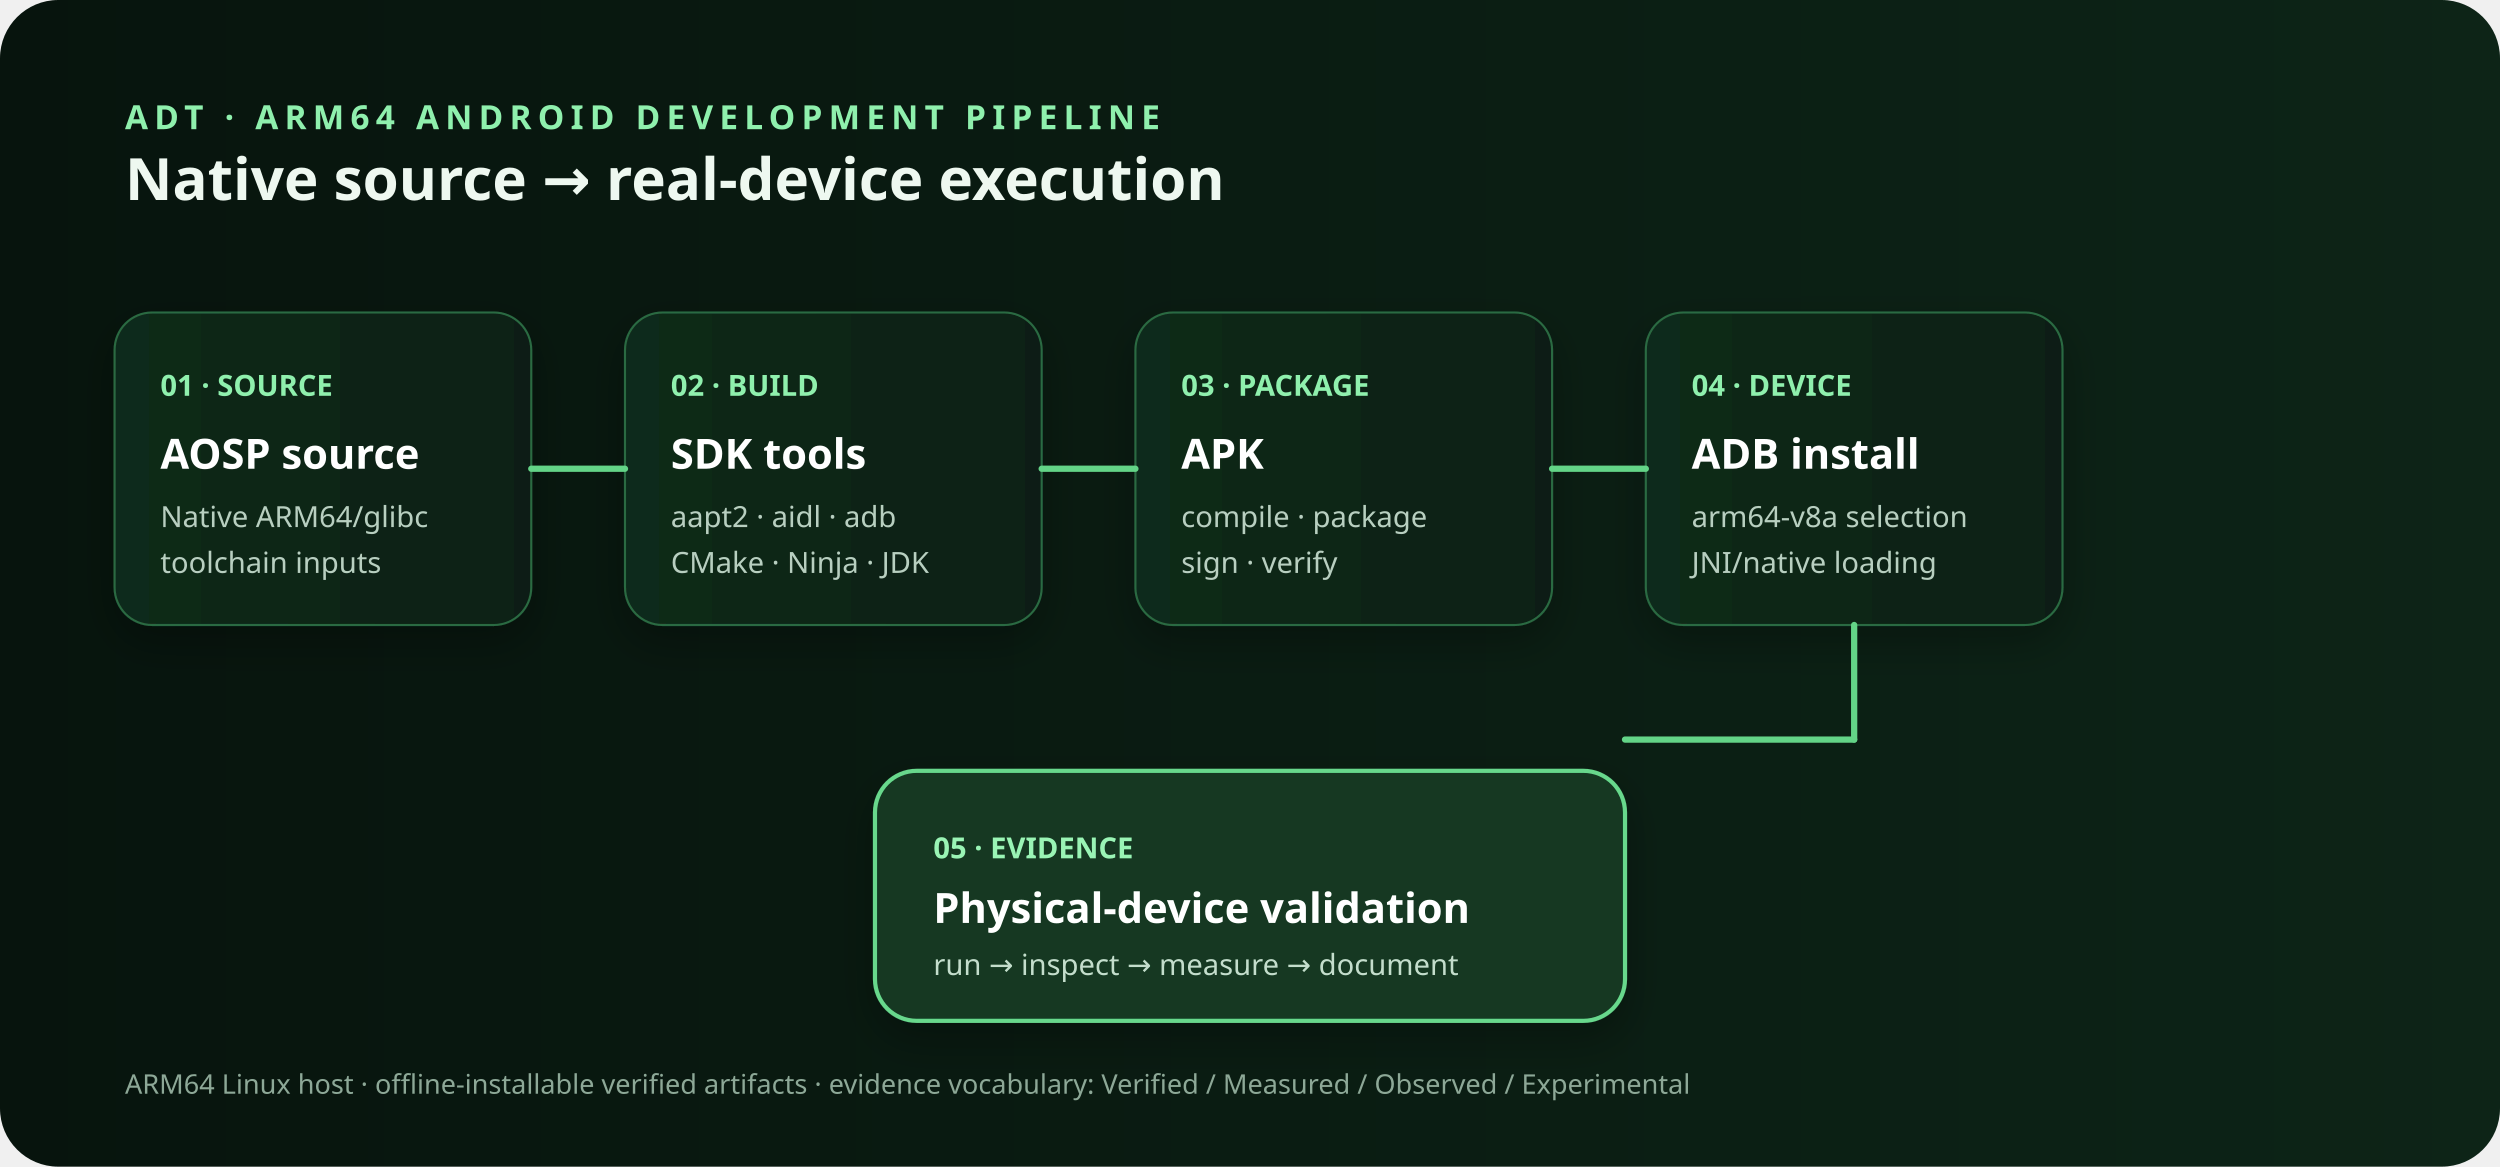
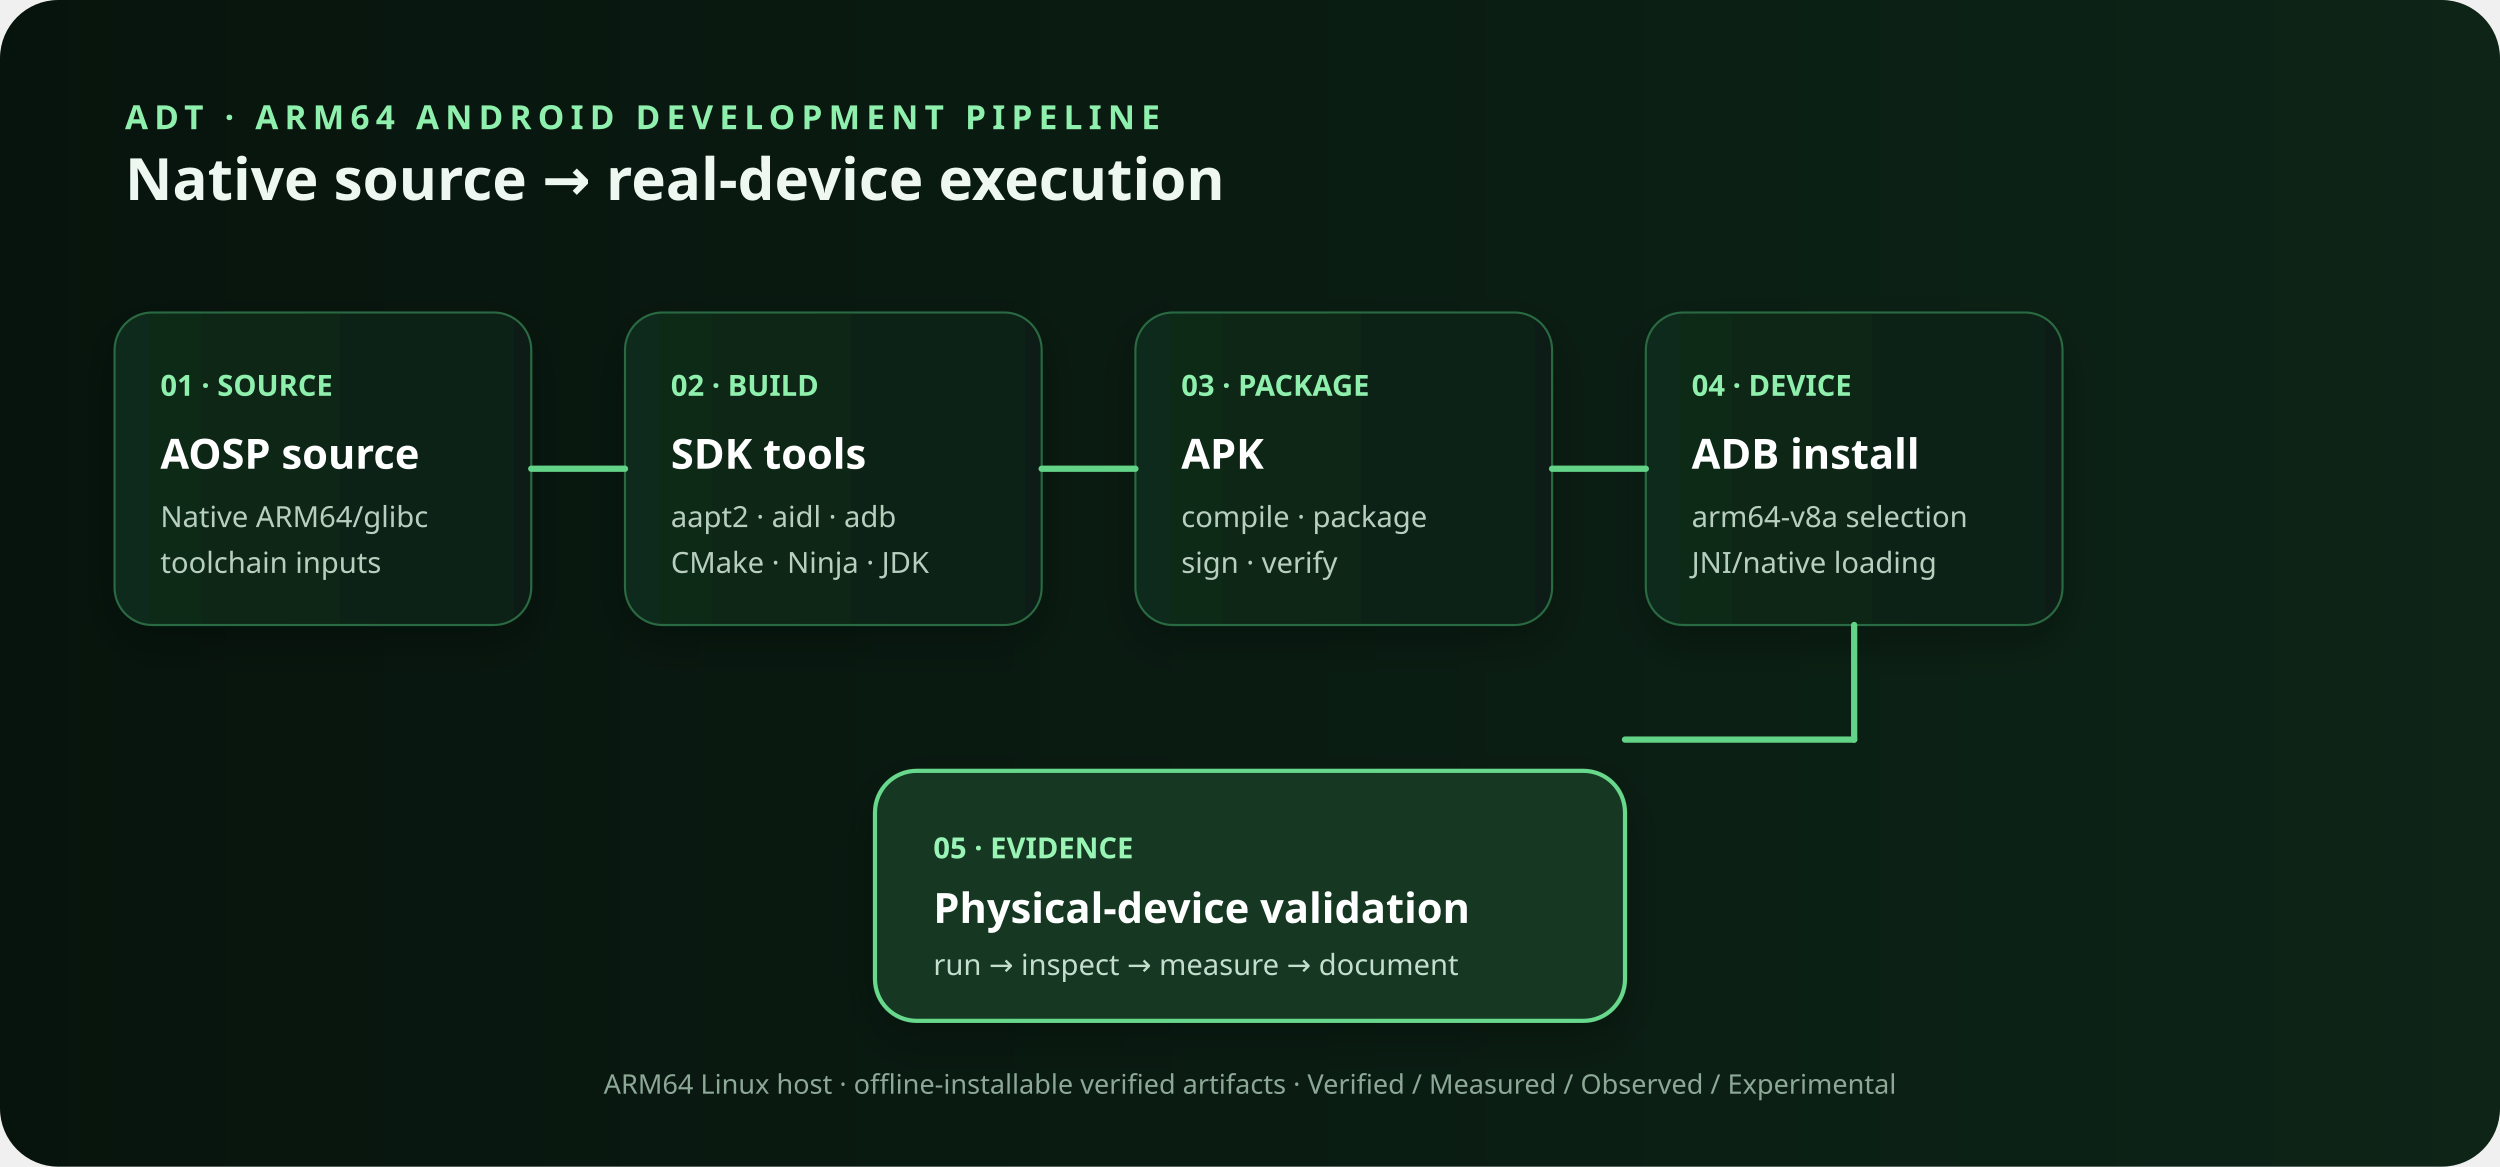
<svg xmlns="http://www.w3.org/2000/svg" viewBox="0 0 1200 560" role="img" aria-labelledby="title desc">
  <defs>
    <linearGradient id="bg" x1="0" x2="1">
      <stop stop-color="#07140d" />
      <stop offset="1" stop-color="#0d2417" />
    </linearGradient>
    <linearGradient id="card" x1="0" x2="1">
      <stop stop-color="#102b1a" />
      <stop offset="1" stop-color="#0b1f14" />
    </linearGradient>
    <filter id="shadow">
      <feDropShadow dx="0" dy="8" stdDeviation="10" flood-opacity=".28" />
    </filter>
  </defs>
  <rect width="1200" height="560" rx="28" fill="url(#bg)" />
  <text x="60" y="62" fill="#8ff0ad" font-family="sans-serif" font-size="16" font-weight="700" letter-spacing="3">ADT · ARM64 ANDROID DEVELOPMENT PIPELINE</text>
  <text x="60" y="96" fill="#eef8f0" font-family="sans-serif" font-size="28" font-weight="700">Native source → real-device execution</text>
  <g font-family="sans-serif" filter="url(#shadow)">
    <g transform="translate(55 150)">
      <rect width="200" height="150" rx="18" fill="url(#card)" stroke="#2c6b43" />
      <text x="22" y="40" fill="#8ff0ad" font-size="14" font-weight="700">01 · SOURCE</text>
      <text x="22" y="75" fill="#fff" font-size="20" font-weight="700">AOSP source</text>
      <text x="22" y="103" fill="#b8cfc0" font-size="14">Native ARM64/glibc</text>
      <text x="22" y="125" fill="#b8cfc0" font-size="14">toolchain inputs</text>
    </g>
    <g transform="translate(300 150)">
      <rect width="200" height="150" rx="18" fill="url(#card)" stroke="#2c6b43" />
      <text x="22" y="40" fill="#8ff0ad" font-size="14" font-weight="700">02 · BUILD</text>
      <text x="22" y="75" fill="#fff" font-size="20" font-weight="700">SDK tools</text>
      <text x="22" y="103" fill="#b8cfc0" font-size="14">aapt2 · aidl · adb</text>
      <text x="22" y="125" fill="#b8cfc0" font-size="14">CMake · Ninja · JDK</text>
    </g>
    <g transform="translate(545 150)">
      <rect width="200" height="150" rx="18" fill="url(#card)" stroke="#2c6b43" />
      <text x="22" y="40" fill="#8ff0ad" font-size="14" font-weight="700">03 · PACKAGE</text>
      <text x="22" y="75" fill="#fff" font-size="20" font-weight="700">APK</text>
      <text x="22" y="103" fill="#b8cfc0" font-size="14">compile · package</text>
      <text x="22" y="125" fill="#b8cfc0" font-size="14">sign · verify</text>
    </g>
    <g transform="translate(790 150)">
      <rect width="200" height="150" rx="18" fill="url(#card)" stroke="#2c6b43" />
      <text x="22" y="40" fill="#8ff0ad" font-size="14" font-weight="700">04 · DEVICE</text>
      <text x="22" y="75" fill="#fff" font-size="20" font-weight="700">ADB install</text>
      <text x="22" y="103" fill="#b8cfc0" font-size="14">arm64-v8a selection</text>
      <text x="22" y="125" fill="#b8cfc0" font-size="14">JNI/native loading</text>
    </g>
    <g transform="translate(420 370)">
      <rect width="360" height="120" rx="20" fill="#123820" stroke="#67d88c" stroke-width="2" />
      <text x="28" y="42" fill="#9af4b5" font-size="14" font-weight="700">05 · EVIDENCE</text>
      <text x="28" y="73" fill="#fff" font-size="20" font-weight="700">Physical-device validation</text>
      <text x="28" y="98" fill="#c4ddcc" font-size="14">run → inspect → measure → document</text>
    </g>
  </g>
  <g stroke="#63d487" stroke-width="3" fill="none" stroke-linecap="round">
    <path d="M255 225h45" />
    <path d="M500 225h45" />
    <path d="M745 225h45" />
    <path d="M890 300v55" />
    <path d="M890 355H780" />
  </g>
-   <text x="60" y="525" fill="#8da897" font-family="sans-serif" font-size="13">ARM64 Linux host · offline-installable verified artifacts · evidence vocabulary: Verified / Measured / Observed / Experimental</text>
+   <text x="600" y="525" text-anchor="middle" fill="#8da897" font-family="sans-serif" font-size="13">ARM64 Linux host · offline-installable verified artifacts · Verified / Measured / Observed / Experimental</text>
</svg>
